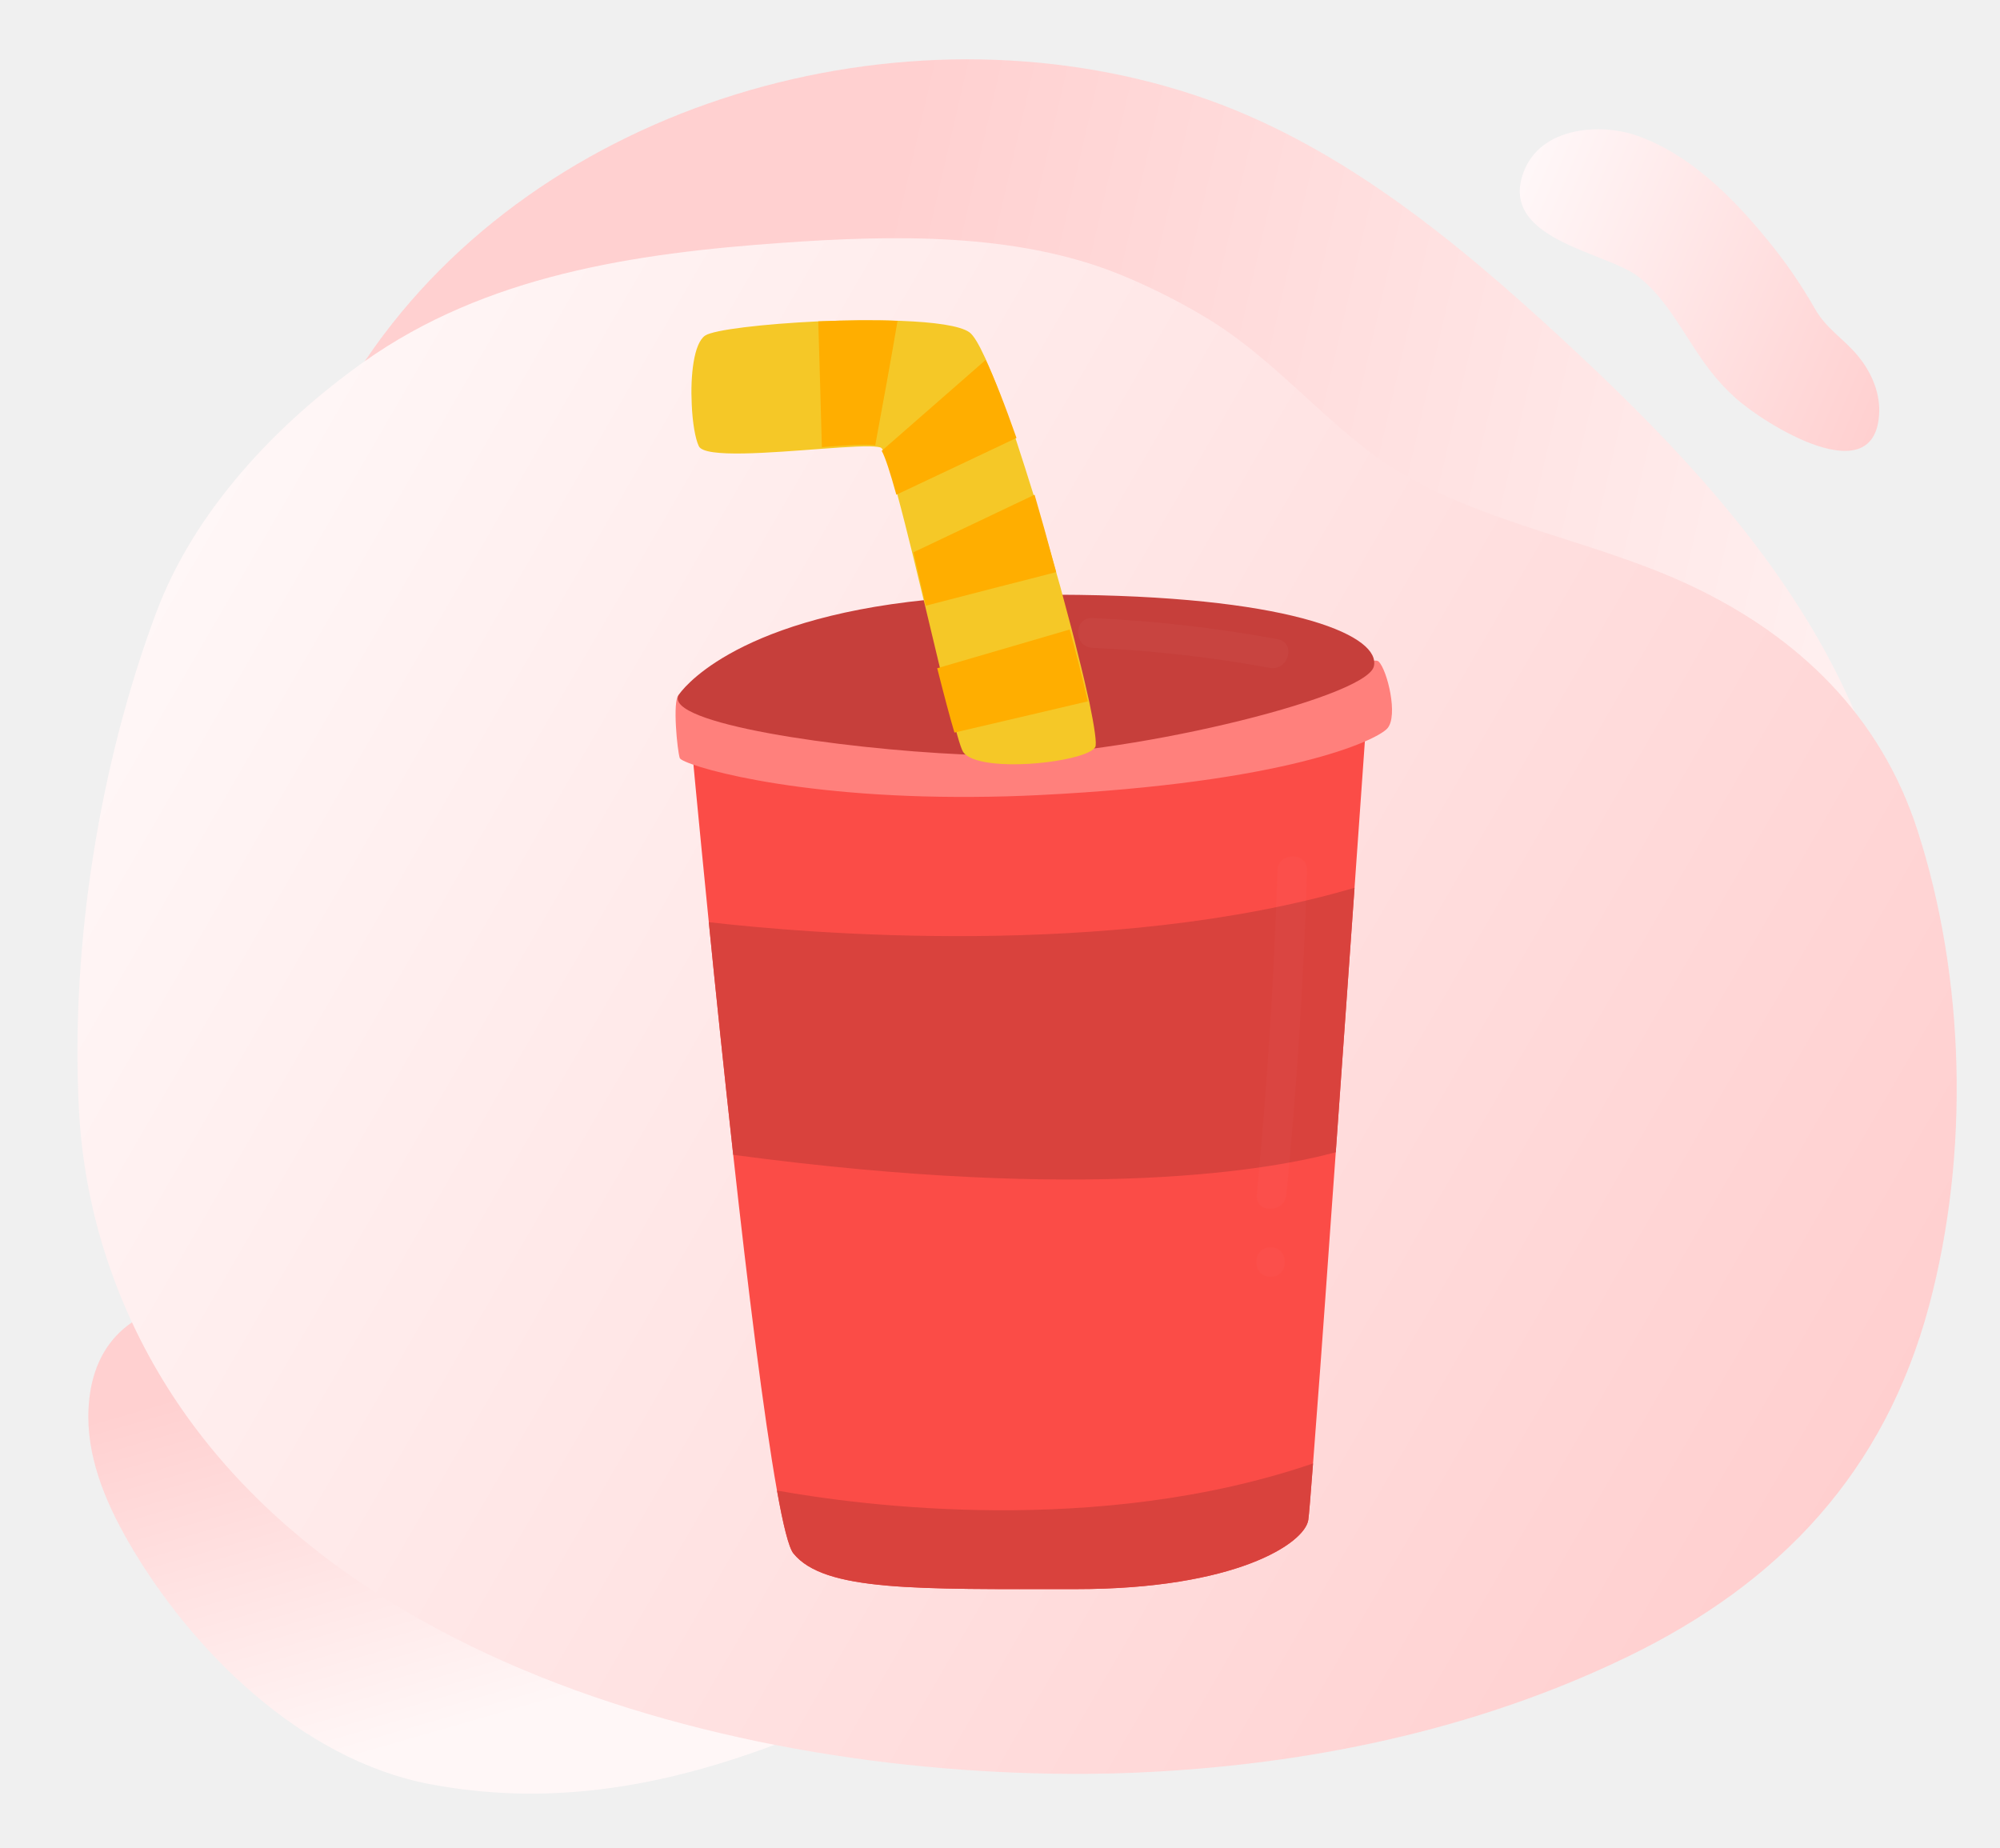
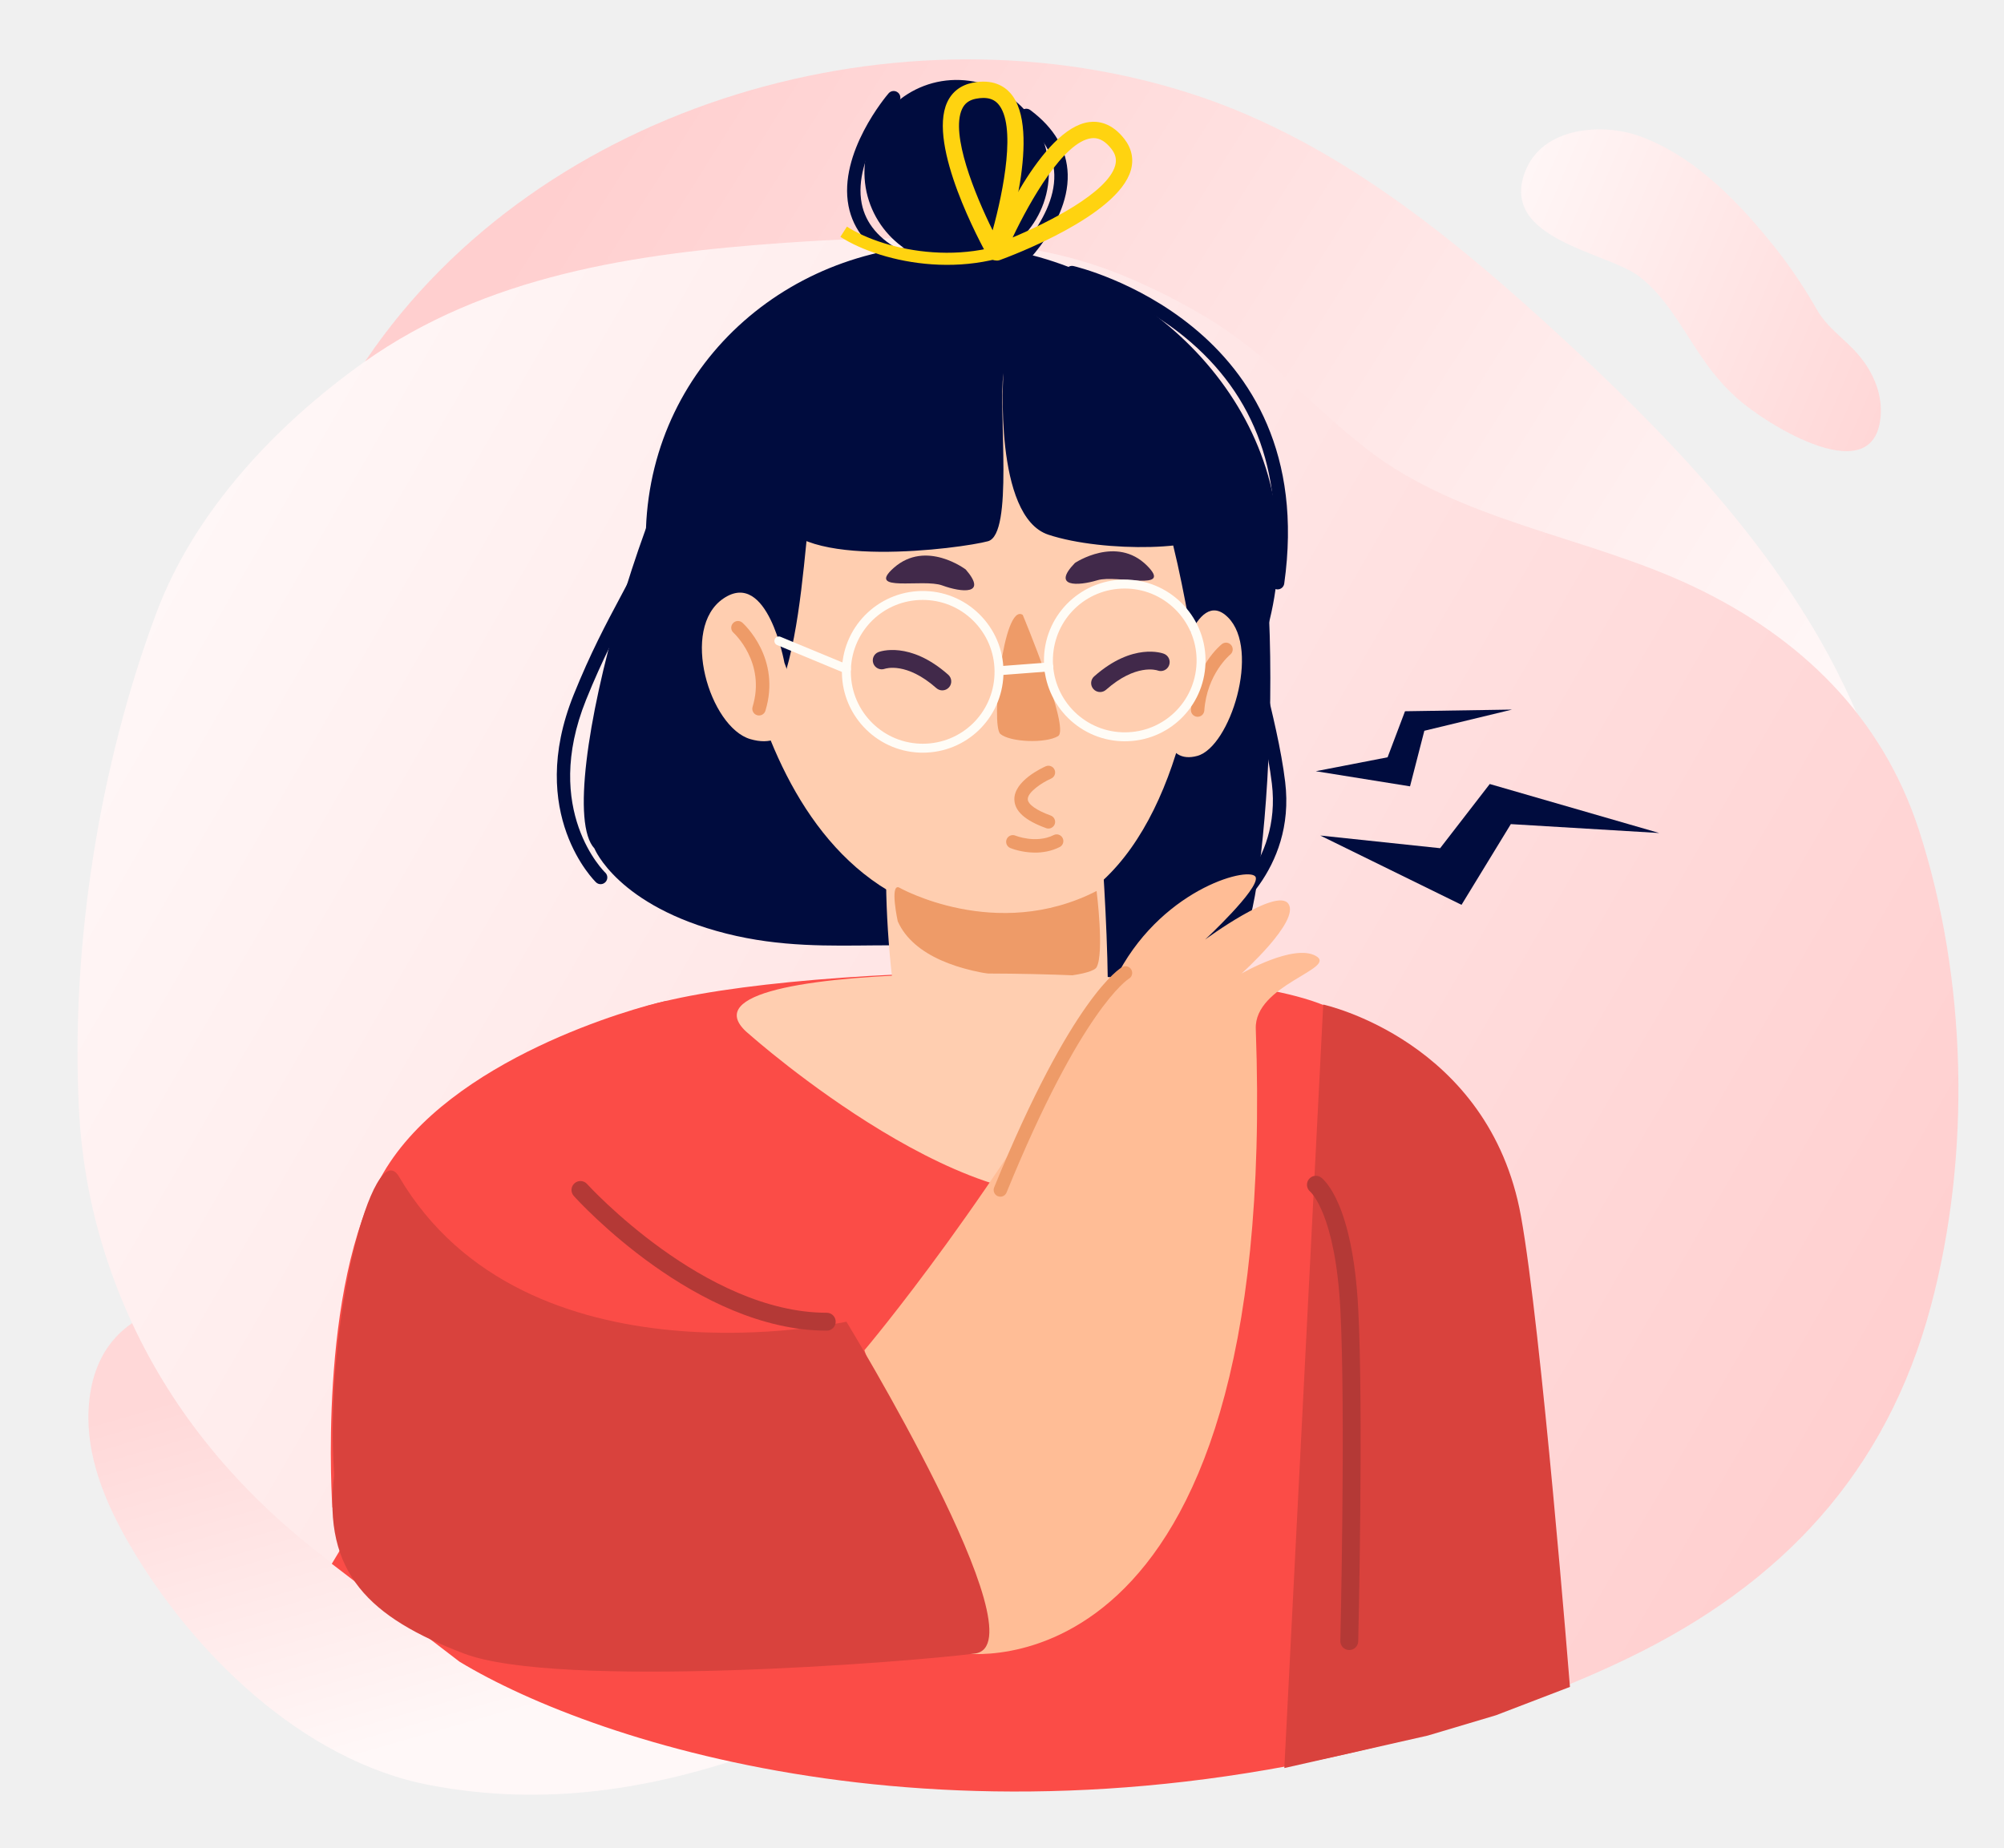
- <svg xmlns="http://www.w3.org/2000/svg" width="275" height="254" viewBox="0 0 275 254" fill="none">
-   <path d="M104.309 240.717C89.653 245.91 74.855 248.309 59.07 245.31C41.477 241.966 26.217 226.91 17.594 211.895C14.39 206.318 11.84 200.086 12.173 193.664C12.949 178.829 26.964 177.171 38.86 179.571C45.566 180.92 51.724 183.992 57.812 187.034C67.919 192.088 79.775 194.574 88.836 201.579C91.877 203.937 94.16 206.769 97.693 208.484C103.189 211.154 109.463 212.415 115.108 214.845C119.927 216.93 125.315 220.36 125.322 225.609C125.323 230.993 119.706 234.423 114.771 236.566C111.278 238.093 107.801 239.486 104.309 240.717Z" fill="url(#paint0_linear)" />
-   <path d="M50.364 49.362C74.373 13.98 124.019 -0.227 164.261 13.076C183.666 19.494 199.928 32.858 214.928 46.732C228.15 58.959 240.976 72.148 250.006 87.867C256.171 98.597 260.584 111.458 263.7 123.466C268.358 141.444 264.127 164.61 240.887 162.912C235.434 162.515 230.716 160.554 225.617 158.839C221.491 157.448 217.449 158.282 213.166 157.603C202.386 155.896 192 151.927 182.18 147.278C162.166 137.795 143.879 124.912 123.297 116.602C106.429 109.801 88.416 106.289 70.229 106.257C62.557 106.244 54.489 106.781 47.626 103.351C30.709 94.887 38.316 72.065 44.634 59.226C46.308 55.807 48.223 52.51 50.364 49.362Z" fill="url(#paint1_linear)" />
-   <path d="M238.61 54.703C242.563 58.283 258.093 68.056 258.392 56.587C258.462 53.73 257.166 50.956 255.403 48.863C253.385 46.461 251.097 45.202 249.522 42.404C247.594 39.025 245.399 35.85 242.966 32.919C237.993 26.819 232.186 21.182 225.14 18.671C220.199 16.911 211.832 17.354 209.485 23.687C206.065 32.907 220.687 34.596 225.147 37.956C229.379 41.136 231.776 46.601 235.128 50.944C236.188 52.313 237.353 53.572 238.61 54.703Z" fill="url(#paint2_linear)" />
-   <path d="M165.516 43.488C173.888 48.418 180.169 55.796 187.802 61.738C200.511 71.63 217.93 73.653 232.504 80.532C247.364 87.551 258.585 98.459 263.659 114.18C270.213 134.472 270.836 158.603 265.268 179.465C259.135 202.428 244.734 217.682 223.677 227.854C202.633 238.021 179.32 242.765 156.069 243.744C153.826 243.84 151.586 243.892 149.337 243.906C98.825 244.2 31.592 226.42 14.395 172.158C14.237 171.663 14.086 171.167 13.934 170.664C12.162 164.619 11.12 158.383 10.831 152.09C9.749 129.78 13.654 105.156 21.476 84.241C26.736 70.161 38.064 58.256 50.001 49.773C66.772 37.855 87.236 34.814 107.603 33.384C122.684 32.326 139.646 31.939 153.908 37.708C157.917 39.342 161.797 41.274 165.516 43.488Z" fill="url(#paint3_linear)" />
-   <path d="M187.879 98.962C187.879 98.962 187.199 108.555 186.248 122.069C185.499 132.679 184.577 145.707 183.668 158.434C183.448 161.558 183.219 164.656 183.002 167.698C182.483 175.049 181.981 182.056 181.532 188.144C181.138 193.263 180.8 197.746 180.544 201.224C180.203 205.681 179.973 208.507 179.888 208.996C179.389 212.228 169.878 218.503 147.969 218.503C126.07 218.503 113.327 218.844 109.087 213.587C108.451 212.786 107.68 209.675 106.836 204.946C105.002 194.677 102.8 176.815 100.817 158.788C99.58 147.594 98.412 136.348 97.46 126.798C95.98 112.017 94.989 101.342 94.989 101.342L121.601 100.662L155.439 99.793L187.879 98.962Z" fill="#FB4C47" />
-   <path d="M186.25 122.07C185.501 132.679 184.579 145.708 183.67 158.434C175.194 160.732 150.078 165.392 100.819 158.789C99.582 147.595 98.414 136.348 97.462 126.799C110.425 128.292 152.412 131.974 186.25 122.07Z" fill="#D9423D" />
-   <path d="M180.544 201.225C180.202 205.679 179.973 208.507 179.891 208.996C179.388 212.229 169.878 218.504 147.969 218.504C126.07 218.504 113.33 218.845 109.09 213.588C108.45 212.783 107.679 209.676 106.836 204.947C118.397 207.027 150.916 211.343 180.544 201.225Z" fill="#D9423D" />
-   <path d="M190.757 100.159C189.238 101.843 176.849 107.628 143.051 109.315C139.887 109.476 136.829 109.558 133.937 109.571C108.481 109.775 93.766 105.131 93.467 104.235C93.129 103.201 92.45 96.408 93.306 95.568L93.319 95.555C94.137 94.859 103.834 99.847 131.735 99.03C135.175 98.935 138.88 98.745 142.887 98.446C175.721 96.014 186.248 91.003 188.936 90.839C189.251 90.813 189.455 90.852 189.579 90.977C190.757 92.171 192.293 98.446 190.757 100.159Z" fill="#FF807C" />
-   <path d="M188.898 91.655C187.717 96.082 153.403 104.234 136.597 103.879C135.252 103.853 133.827 103.814 132.347 103.732C115.394 102.957 91.266 99.466 93.304 95.567L93.318 95.554C93.534 95.212 100.331 85.229 127.402 82.486C129.046 82.322 130.769 82.187 132.564 82.079C133.499 82.01 134.451 81.967 135.429 81.915C135.606 81.915 135.783 81.915 135.96 81.902C136.938 81.859 137.943 81.833 138.976 81.82C140.171 81.793 141.339 81.78 142.478 81.78C175.039 81.547 188.366 86.696 188.937 90.838C188.977 91.123 188.967 91.396 188.898 91.655Z" fill="#C63F3B" />
-   <path d="M150.592 102.733C150.057 103.621 147.198 104.403 143.896 104.807C140.645 105.207 136.942 105.224 134.605 104.597C133.552 104.319 132.77 103.92 132.423 103.377C132.235 103.082 131.959 102.262 131.613 101.046C131.007 98.956 130.175 95.683 129.259 91.901C129.155 91.451 129.038 90.996 128.929 90.525C128.382 88.262 127.809 85.826 127.22 83.386C126.856 81.855 126.472 80.324 126.112 78.809C125.903 77.956 125.698 77.118 125.506 76.302C124.762 73.286 124.052 70.451 123.412 68.099C122.601 65.049 121.908 62.786 121.439 61.936C121.335 61.76 121.247 61.638 121.18 61.587C121.076 61.516 120.921 61.482 120.7 61.448C119.471 61.255 116.495 61.448 112.997 61.709C105.971 62.231 96.905 63.013 96.094 61.36C95.593 60.334 95.213 58.07 95.112 55.563C94.92 51.659 95.384 47.204 96.96 46.14C98.155 45.341 105.005 44.541 112.478 44.188C116.357 44.032 120.403 43.982 123.914 44.121C128.382 44.293 131.976 44.764 133.289 45.686C133.861 46.09 134.588 47.326 135.437 49.173C136.649 51.802 138.083 55.647 139.587 60.123C140.469 62.807 141.389 65.697 142.308 68.654C143.203 71.599 144.084 74.611 144.92 77.59C145.058 78.04 145.175 78.477 145.297 78.931C145.455 79.504 145.631 80.08 145.786 80.652C146.321 82.621 146.839 84.556 147.324 86.398C147.616 87.513 147.892 88.578 148.135 89.621C148.807 92.25 149.363 94.618 149.798 96.604C150.504 100.032 150.835 102.317 150.592 102.733Z" fill="#F5C827" />
-   <path d="M149.581 96.431L141.904 98.234L131.237 100.729C130.63 98.707 129.791 95.54 128.868 91.881L139.252 88.849L147.086 86.557C148.114 90.33 148.97 93.753 149.581 96.431Z" fill="#FFAE00" />
-   <path d="M145.22 78.667C143.045 79.225 140.231 79.965 137.363 80.684C133.658 81.643 129.866 82.615 127.296 83.286C126.936 81.696 126.554 80.109 126.194 78.54C125.986 77.656 125.788 76.788 125.597 75.943L134.86 71.541L142.253 68.024C143.144 71.07 144.019 74.191 144.843 77.276C144.98 77.747 145.1 78.196 145.22 78.667Z" fill="#FFAE00" />
-   <path d="M139.768 60.215L132.383 63.712L123.249 68.024C122.421 65.038 121.713 62.822 121.234 61.99L129.272 54.964L135.529 49.49C136.767 52.065 138.231 55.833 139.768 60.215Z" fill="#FFAE00" />
-   <path d="M123.414 44.119C122.999 46.528 122.493 49.485 121.931 52.562C121.402 55.482 120.856 58.488 120.346 61.225C119.178 61.034 116.341 61.225 113.006 61.483L112.775 53.144L112.512 44.19C116.206 44.032 120.067 43.982 123.414 44.119Z" fill="#FFAE00" />
-   <g opacity="0.31">
-     <g opacity="0.31">
-       <path opacity="0.31" d="M150.206 89.069C158.404 89.43 166.516 90.339 174.59 91.826C177.153 92.298 178.252 88.374 175.673 87.898C167.242 86.342 158.768 85.371 150.206 84.993C147.584 84.878 147.591 88.954 150.206 89.069Z" fill="white" />
-     </g>
-   </g>
-   <g opacity="0.3">
-     <g opacity="0.3">
-       <path opacity="0.3" d="M175.647 119.715C175.181 134.598 174.233 149.448 172.808 164.268C172.556 166.877 176.635 166.86 176.881 164.268C178.312 149.448 179.257 134.598 179.723 119.715C179.805 117.093 175.729 117.093 175.647 119.715Z" fill="#FFC7D3" />
-     </g>
-     <g opacity="0.3">
-       <path opacity="0.3" d="M174.704 175.57C177.326 175.57 177.33 171.494 174.704 171.494C172.082 171.494 172.076 175.57 174.704 175.57Z" fill="#FFC7D3" />
-     </g>
-   </g>
+ <svg xmlns="http://www.w3.org/2000/svg" width="270" height="249" viewBox="0 0 270 249" fill="none">
+   <path d="M102.298 236.075C87.924 241.168 73.411 243.521 57.931 240.58C40.677 237.3 25.711 222.534 17.255 207.809C14.113 202.339 11.611 196.228 11.938 189.93C12.699 175.381 26.444 173.755 38.111 176.108C44.688 177.432 50.727 180.444 56.697 183.427C66.609 188.384 78.236 190.822 87.123 197.692C90.105 200.004 92.344 202.782 95.809 204.464C101.199 207.083 107.352 208.319 112.888 210.702C117.615 212.747 122.898 216.111 122.905 221.259C122.906 226.539 117.398 229.903 112.558 232.005C109.132 233.502 105.722 234.868 102.298 236.075Z" fill="url(#paint0_linear)" />
+   <path d="M49.391 48.41C72.937 13.71 121.626 -0.223 161.092 12.824C180.122 19.118 196.071 32.225 210.782 45.831C223.748 57.822 236.328 70.757 245.183 86.172C251.229 96.695 255.557 109.309 258.613 121.085C263.181 138.717 259.032 161.436 236.24 159.771C230.892 159.381 226.266 157.458 221.264 155.776C217.219 154.412 213.254 155.23 209.054 154.564C198.481 152.89 188.296 148.997 178.665 144.438C159.037 135.138 141.103 122.503 120.917 114.353C104.375 107.683 86.71 104.24 68.873 104.208C61.349 104.196 53.437 104.722 46.705 101.358C30.115 93.057 37.576 70.675 43.772 58.084C45.413 54.73 47.291 51.498 49.391 48.41Z" fill="url(#paint1_linear)" />
+   <path d="M234.007 53.648C237.883 57.158 253.114 66.743 253.407 55.495C253.476 52.693 252.205 49.973 250.475 47.921C248.497 45.565 246.253 44.33 244.708 41.586C242.817 38.272 240.665 35.158 238.279 32.284C233.401 26.301 227.706 20.773 220.797 18.311C215.95 16.585 207.745 17.019 205.443 23.23C202.089 32.272 216.43 33.929 220.803 37.224C224.954 40.343 227.304 45.702 230.592 49.962C231.631 51.304 232.774 52.538 234.007 53.648Z" fill="url(#paint2_linear)" />
+   <path d="M162.324 42.65C170.535 47.484 176.694 54.72 184.18 60.548C196.644 70.249 213.727 72.233 228.02 78.98C242.594 85.863 253.598 96.56 258.574 111.978C265.002 131.879 265.613 155.545 260.152 176.004C254.137 198.525 240.014 213.484 219.363 223.46C198.725 233.431 175.862 238.084 153.059 239.044C150.859 239.138 148.662 239.189 146.456 239.203C96.919 239.491 30.982 222.054 14.116 168.839C13.962 168.352 13.814 167.866 13.665 167.373C11.927 161.444 10.905 155.329 10.621 149.157C9.561 127.278 13.39 103.128 21.061 82.617C26.22 68.808 37.33 57.132 49.036 48.813C65.484 37.125 85.553 34.143 105.527 32.74C120.318 31.703 136.953 31.323 150.94 36.981C154.871 38.584 158.676 40.478 162.324 42.65Z" fill="url(#paint3_linear)" />
+   <path d="M193.966 233.12C130.471 251.582 80.419 235.142 61.9 223.933L44.703 210.745L50.656 200.855L87.695 197.558L149.206 194.261L198.812 204.152L208.31 199.322L210.004 216.822C212.262 230.371 210.568 226.984 193.966 233.12Z" fill="#FB4C47" />
+   <path d="M75.901 225.278H184.631C184.631 225.278 194.314 144.155 179.999 136.243C165.686 128.331 98.753 129.985 83.917 136.742C69.082 143.499 75.901 225.278 75.901 225.278Z" fill="#FB4C47" />
+   <path d="M80.922 119.157C80.7 119.157 80.476 119.075 80.303 118.908C80.206 118.819 70.82 109.694 77.292 93.629C79.561 87.996 81.673 84.039 83.535 80.549C86.898 74.253 89.326 69.703 90.441 59.681C90.496 59.186 90.949 58.839 91.438 58.882C91.934 58.938 92.291 59.386 92.235 59.881C91.082 70.25 88.454 75.172 85.13 81.403C83.287 84.851 81.201 88.763 78.966 94.304C72.951 109.238 81.456 117.512 81.541 117.596C81.904 117.939 81.921 118.51 81.577 118.872C81.401 119.06 81.162 119.157 80.922 119.157Z" fill="#000C3E" />
+   <path d="M141.308 23.68C141.05 30.545 135.284 35.903 128.426 35.645C121.568 35.387 116.216 29.614 116.474 22.749C116.732 15.883 122.498 10.525 129.356 10.783C136.213 11.041 141.566 16.814 141.308 23.68Z" fill="#000C3E" />
+   <path d="M80.087 114.341C80.087 114.341 83.187 122.108 97.846 125.812C112.506 129.516 124.545 124.971 135.709 129.953C146.876 134.937 163.824 130.698 167.451 126.111C171.076 121.525 174.203 68.075 165.804 58.475C157.405 48.873 110.581 38.009 99.569 47.754C88.556 57.498 74.007 107.861 80.087 114.341Z" fill="#000C3E" />
+   <path d="M172.212 75.288C171.364 97.912 152.359 115.567 129.758 114.72C107.16 113.871 86.184 93.83 87.032 71.206C87.878 48.581 107.061 32.157 129.659 33.006C152.261 33.852 173.06 52.664 172.212 75.288Z" fill="#000C3E" />
+   <path d="M148.088 109.565C148.088 109.565 150.745 141.49 148.088 145.037C145.431 148.584 128.599 145.925 124.172 145.037C119.742 144.152 117.969 109.565 120.629 109.565C123.285 109.565 147.578 102.446 148.088 109.565Z" fill="#FFCEB0" />
+   <path d="M97.859 72.216C97.859 72.216 99.543 121.976 133.147 124.124C166.751 126.273 166.717 56.162 154.556 49.495C142.394 42.825 91.647 44.076 97.859 72.216Z" fill="#FFCEB0" />
+   <path d="M137.794 82.868C137.794 82.868 144.211 98.183 142.561 99.198C140.909 100.213 136.077 100.033 134.774 98.906C133.47 97.78 135.169 81.153 137.794 82.868Z" fill="#EE9B68" />
+   <path d="M124.319 45.679C124.319 45.679 112.27 51.513 109.977 62.463C107.684 73.416 108.872 101.456 96.105 100.168C96.105 100.168 71.385 44.676 124.319 45.679Z" fill="#000C3E" />
+   <path d="M130.671 45.917C129.578 46.701 143.095 46.67 150.823 56.048C158.552 65.426 160.388 88.865 161.582 89.302C162.777 89.736 167.549 60.256 159.077 51.398C150.603 42.544 136.893 41.459 130.671 45.917Z" fill="#000C3E" />
+   <path d="M121.093 119.587C121.093 119.587 134.168 127.029 147.744 120.074C147.744 120.074 148.799 128.427 147.744 130.354C146.686 132.281 125.186 133.658 120.954 124.162C120.954 124.162 119.872 119.175 121.093 119.587Z" fill="#EE9B68" />
+   <path d="M158.394 91.288C158.394 91.288 161.036 78.809 165.444 83.198C169.85 87.586 165.728 100.64 161.33 101.865C156.932 103.09 155.92 97.731 158.394 91.288Z" fill="#FFCEB0" />
+   <path d="M105.683 89.311C105.683 89.311 103.407 76.648 97.479 80.649C91.551 84.65 95.641 98.011 101.085 99.606C106.526 101.197 108.258 95.945 105.683 89.311Z" fill="#FFCEB0" />
+   <path d="M144.829 75.866C144.829 75.866 150.408 72.117 154.524 76.214C158.142 79.816 150.497 77.398 147.859 78.196C145.222 78.992 141.645 79.146 144.829 75.866Z" fill="#41294A" />
+   <path d="M130.118 76.752C130.118 76.752 124.77 72.679 120.42 76.525C116.595 79.909 124.371 77.946 126.955 78.898C129.54 79.848 133.105 80.215 130.118 76.752Z" fill="#41294A" />
+   <path d="M124.309 80.85C119.085 80.85 114.838 84.947 114.643 90.177C114.443 95.516 118.62 100.023 123.955 100.223L124.324 100.23C129.548 100.23 133.795 96.133 133.99 90.903C134.086 88.316 133.171 85.846 131.413 83.948C129.654 82.05 127.262 80.953 124.68 80.857L124.309 80.85ZM124.324 101.436C124.187 101.436 124.049 101.434 123.91 101.429C117.912 101.202 113.215 96.136 113.439 90.131C113.665 84.112 118.702 79.436 124.724 79.651C127.629 79.76 130.319 80.994 132.294 83.128C134.272 85.263 135.3 88.038 135.194 90.946C134.973 96.828 130.199 101.436 124.324 101.436Z" fill="#FFFCF6" />
+   <path d="M114.045 90.757C113.968 90.757 113.891 90.743 113.814 90.711L104.706 86.935C104.4 86.807 104.253 86.453 104.381 86.146C104.509 85.838 104.86 85.691 105.166 85.821L114.276 89.597C114.582 89.725 114.729 90.077 114.601 90.386C114.505 90.617 114.281 90.757 114.045 90.757Z" fill="#FFFCF6" />
+   <path d="M135.191 50.293C135.191 50.293 133.827 69.613 141.254 72.061C148.68 74.511 163.021 74.265 163.903 71.314C164.784 68.364 149.744 44.624 138.951 40.816C120.025 34.141 102.774 62.078 104.935 69.5C107.095 76.925 129.643 73.894 133.112 72.939C136.583 71.984 134.497 55.625 135.191 50.293Z" fill="#000C3E" />
+   <path d="M135.191 90.949C134.88 90.949 134.615 90.708 134.591 90.392C134.567 90.059 134.815 89.769 135.145 89.743L141.273 89.278C141.61 89.263 141.894 89.499 141.921 89.835C141.945 90.165 141.697 90.454 141.364 90.481L135.239 90.949C135.222 90.949 135.205 90.949 135.191 90.949Z" fill="#FFFCF6" />
+   <path d="M121.128 35.575C120.988 35.575 120.848 35.544 120.716 35.474C117.108 33.612 114.954 31.015 114.323 27.76C112.929 20.598 119.439 12.903 119.719 12.58C120.044 12.201 120.612 12.16 120.991 12.481C121.371 12.806 121.415 13.378 121.089 13.757C121.027 13.829 114.865 21.119 116.096 27.42C116.619 30.101 118.452 32.272 121.542 33.868C121.985 34.097 122.161 34.642 121.932 35.086C121.771 35.397 121.455 35.575 121.128 35.575Z" fill="#000C3E" />
+   <path d="M135.462 37.791C135.204 37.791 134.946 37.68 134.768 37.468C134.448 37.084 134.498 36.513 134.881 36.192C134.956 36.132 142.228 29.954 142.047 23.537C141.97 20.805 140.52 18.362 137.733 16.281C137.333 15.982 137.251 15.415 137.55 15.015C137.846 14.617 138.417 14.532 138.812 14.832C142.067 17.262 143.762 20.178 143.854 23.493C144.054 30.788 136.367 37.306 136.04 37.581C135.871 37.721 135.664 37.791 135.462 37.791Z" fill="#000C3E" />
+   <path d="M164.34 124.286C164.048 124.286 163.762 124.144 163.588 123.884C163.309 123.469 163.422 122.909 163.836 122.63C164.195 122.386 172.689 116.55 171.359 105.59C170.841 101.312 169.67 96.54 168.43 91.486C166.274 82.689 164.041 73.593 164.605 65.013C164.636 64.516 165.079 64.116 165.566 64.169C166.065 64.203 166.44 64.632 166.407 65.131C165.862 73.434 168.059 82.39 170.186 91.054C171.436 96.162 172.621 100.987 173.151 105.371C174.62 117.46 165.238 123.867 164.838 124.134C164.687 124.236 164.511 124.286 164.34 124.286Z" fill="#000C3E" />
+   <path d="M172.131 79.431C172.091 79.431 172.05 79.428 172.004 79.421C171.51 79.351 171.168 78.895 171.238 78.401C173.211 64.391 169.272 53.274 159.536 45.362C152.252 39.442 144.313 37.636 144.234 37.619C143.747 37.513 143.439 37.03 143.547 36.541C143.653 36.054 144.137 35.747 144.624 35.853C144.956 35.926 177.958 43.638 173.025 78.652C172.962 79.105 172.577 79.431 172.131 79.431Z" fill="#000C3E" />
+   <path d="M139.458 114.902C137.623 114.902 136.202 114.319 136.11 114.28C135.653 114.087 135.436 113.559 135.628 113.099C135.819 112.641 136.346 112.423 136.806 112.612C136.835 112.624 139.572 113.726 141.961 112.542C142.409 112.315 142.949 112.498 143.173 112.947C143.394 113.393 143.214 113.935 142.766 114.157C141.641 114.719 140.485 114.902 139.458 114.902Z" fill="#EE9B68" />
+   <path d="M102.261 96.422C102.174 96.422 102.085 96.41 101.998 96.384C101.519 96.237 101.252 95.733 101.396 95.255C103.215 89.28 98.865 85.311 98.821 85.269C98.448 84.937 98.417 84.365 98.749 83.994C99.079 83.62 99.655 83.586 100.023 83.919C100.24 84.112 105.277 88.713 103.126 95.781C103.008 96.172 102.649 96.422 102.261 96.422Z" fill="#EE9B68" />
+   <path d="M161.356 96.599C161.334 96.599 161.313 96.599 161.294 96.597C160.795 96.561 160.419 96.129 160.455 95.632C160.865 89.852 164.471 86.924 164.622 86.804C165.02 86.493 165.576 86.558 165.889 86.948C166.2 87.337 166.135 87.906 165.75 88.217C165.718 88.243 162.609 90.807 162.257 95.757C162.223 96.235 161.826 96.599 161.356 96.599Z" fill="#EE9B68" />
+   <path d="M101.086 139.504C101.086 139.504 132.187 167.134 149.525 159.934C166.861 152.733 171.984 135.817 163.269 133.227C154.555 130.637 87.457 128.679 101.086 139.504Z" fill="#FFCEB0" />
+   <path d="M141.255 111.661C141.154 111.661 141.05 111.645 140.949 111.608C138.119 110.581 136.719 109.33 136.666 107.777C136.582 105.242 140.45 103.465 140.891 103.27C141.344 103.069 141.879 103.274 142.081 103.733C142.281 104.188 142.076 104.724 141.618 104.926C140.33 105.495 138.439 106.778 138.473 107.716C138.494 108.396 139.651 109.214 141.561 109.906C142.03 110.077 142.274 110.596 142.105 111.063C141.97 111.432 141.623 111.661 141.255 111.661Z" fill="#EE9B68" />
+   <path d="M126.957 93.038C126.673 93.038 126.389 92.937 126.16 92.737C122.128 89.168 119.321 90.094 119.203 90.133C118.584 90.355 117.895 90.034 117.667 89.419C117.438 88.802 117.736 88.119 118.348 87.88C118.517 87.813 122.547 86.32 127.754 90.928C128.253 91.37 128.301 92.134 127.86 92.631C127.622 92.901 127.289 93.038 126.957 93.038Z" fill="#41294A" />
+   <path d="M148.215 93.264C147.882 93.264 147.552 93.126 147.311 92.856C146.871 92.357 146.919 91.595 147.417 91.154C152.632 86.541 156.655 88.038 156.823 88.106C157.442 88.347 157.751 89.046 157.507 89.666C157.269 90.283 156.58 90.587 155.966 90.358C155.821 90.308 153.022 89.415 149.012 92.963C148.783 93.163 148.499 93.264 148.215 93.264Z" fill="#41294A" />
+   <path d="M223.55 112.262L200.715 105.659L194.031 114.309L177.883 112.602L196.912 121.939L203.555 111.063L223.55 112.262Z" fill="#000C3E" />
+   <path d="M203.717 95.628L189.298 95.852L186.95 102.057L177.276 103.933L189.973 105.973L191.902 98.483L203.717 95.628Z" fill="#000C3E" />
+   <path d="M151.53 79.314C146.305 79.314 142.059 83.411 141.864 88.641C141.664 93.982 145.84 98.487 151.176 98.687L151.544 98.694C156.769 98.694 161.016 94.597 161.211 89.367C161.411 84.028 157.231 79.521 151.898 79.321L151.53 79.314ZM151.544 99.9C151.405 99.9 151.267 99.898 151.128 99.893C145.132 99.666 140.435 94.6 140.659 88.598C140.886 82.576 145.918 77.905 151.947 78.115C157.942 78.342 162.637 83.408 162.415 89.41C162.196 95.292 157.419 99.9 151.544 99.9Z" fill="#FFFCF6" />
+   <path d="M116.465 181.964C116.465 181.964 134.774 160.37 150.763 130.962C157.028 119.436 168.766 116.636 169.192 118.252C169.618 119.87 162.371 126.617 162.371 126.617C162.371 126.617 172.03 119.489 173.595 121.813C175.161 124.138 167.275 131.199 167.275 131.199C167.275 131.199 174.308 127.126 177.293 128.833C180.277 130.54 168.978 132.708 169.192 138.65C172.473 229.899 129.487 222.788 129.487 222.788L116.465 181.964Z" fill="#FFBD96" />
+   <path d="M134.778 161.273C134.665 161.273 134.549 161.252 134.436 161.206C133.976 161.018 133.754 160.49 133.942 160.027C144.463 134.241 150.936 130.472 151.205 130.325C151.644 130.084 152.19 130.25 152.431 130.684C152.67 131.121 152.511 131.666 152.082 131.907C151.959 131.981 145.718 135.946 135.614 160.711C135.471 161.061 135.132 161.273 134.778 161.273Z" fill="#EE9B68" />
+   <path d="M106.854 198.223L44.781 203.179C44.781 203.179 42.697 173.426 51.65 158.065C60.604 142.704 85.565 135.755 89.74 134.894C93.914 134.033 106.854 198.223 106.854 198.223Z" fill="#FB4C47" />
+   <path d="M178.28 135.379C178.28 135.379 200.62 140.218 204.915 163.873C207.663 178.996 211.52 227.337 211.52 227.337L201.534 231.165L192.358 233.899L173.039 238.274L178.28 135.379Z" fill="#D9423D" />
+   <path d="M114.038 178.12C114.038 178.12 140.578 221.634 131.35 222.84C122.122 224.046 75.152 227.663 62.506 222.84C49.86 218.017 43.417 212.051 45.026 198.774C43.606 178.12 50.381 152.836 53.749 158.561C70.87 187.669 114.038 178.12 114.038 178.12Z" fill="#D9423D" />
+   <path d="M111.388 179.326C93.852 179.326 77.976 161.918 77.309 161.177C76.863 160.683 76.902 159.919 77.396 159.475C77.889 159.029 78.651 159.067 79.096 159.562C79.253 159.735 94.931 176.915 111.388 176.915C112.052 176.915 112.592 177.455 112.592 178.12C112.592 178.786 112.052 179.326 111.388 179.326Z" fill="#B43936" />
+   <path d="M181.789 222.37H181.76C181.096 222.353 180.568 221.801 180.585 221.136C180.592 220.827 181.31 190.187 180.587 176.444C179.908 163.536 176.57 160.637 176.536 160.608C176.032 160.193 175.938 159.444 176.338 158.927C176.733 158.416 177.458 158.298 177.988 158.684C178.422 159.005 182.249 162.205 182.991 176.316C183.721 190.153 183.001 220.885 182.994 221.194C182.977 221.849 182.442 222.37 181.789 222.37Z" fill="#B43936" />
+   <path d="M132.501 13.199C132.184 13.199 131.84 13.236 131.467 13.309C130.558 13.492 129.969 13.933 129.616 14.7C128.039 18.112 131.363 26.239 133.738 31.041C135.206 25.714 136.965 16.811 134.479 14.005C134.001 13.466 133.349 13.199 132.501 13.199ZM134.015 35.048C133.62 35.048 133.25 34.835 133.055 34.483C132.215 32.977 124.929 19.602 127.618 13.778C128.265 12.378 129.447 11.469 131.037 11.152C133.745 10.612 135.3 11.613 136.126 12.546C140.444 17.421 135.625 32.58 135.062 34.293C134.924 34.707 134.556 35.002 134.121 35.043C134.086 35.047 134.05 35.048 134.015 35.048Z" fill="#FFD310" />
+   <path d="M147.333 18.611C147.229 18.611 147.124 18.617 147.018 18.633C143.3 19.128 138.808 27.013 136.433 32.002C141.37 29.923 149.201 25.952 150.241 22.342C150.475 21.529 150.318 20.81 149.75 20.077C148.985 19.093 148.193 18.611 147.333 18.611ZM134.322 35.118C134.026 35.118 133.736 35 133.526 34.779C133.224 34.462 133.137 33.998 133.305 33.594C134 31.931 140.271 17.313 146.727 16.452C147.964 16.287 149.793 16.546 151.486 18.726C152.482 20.007 152.783 21.468 152.356 22.95C150.579 29.113 136.317 34.462 134.698 35.052C134.575 35.097 134.448 35.118 134.322 35.118Z" fill="#FFD310" />
+   <path d="M113.666 31.232C119.011 34.667 131.226 37.34 140.77 31.232" stroke="#FFD310" stroke-width="1.631" />
  <defs>
-     <linearGradient id="paint0_linear" x1="10.872" y1="195.712" x2="26.078" y2="248.511" gradientUnits="userSpaceOnUse">
-       <stop stop-color="#FFD0D0" />
-       <stop offset="1" stop-color="#FFF7F7" />
+     <linearGradient id="paint0_linear" x1="10.662" y1="191.938" x2="25.575" y2="243.719" gradientUnits="userSpaceOnUse">
+       <stop stop-color="#FFD8D8" />
+       <stop offset="1" stop-color="#FFF8F8" />
    </linearGradient>
-     <linearGradient id="paint1_linear" x1="294.898" y1="54.516" x2="124.706" y2="15.216" gradientUnits="userSpaceOnUse">
-       <stop stop-color="#FFF7F7" />
-       <stop offset="1" stop-color="#FFD0D0" />
+     <linearGradient id="paint1_linear" x1="259.25" y1="79.414" x2="102.754" y2="-19.38" gradientUnits="userSpaceOnUse">
+       <stop stop-color="#FFF8F8" />
+       <stop offset="1" stop-color="#FFCFCF" />
    </linearGradient>
-     <linearGradient id="paint2_linear" x1="258.795" y1="56.386" x2="200.404" y2="31.446" gradientUnits="userSpaceOnUse">
-       <stop stop-color="#FFD0D0" />
-       <stop offset="1" stop-color="#FFFBFC" />
+     <linearGradient id="paint2_linear" x1="253.802" y1="55.298" x2="196.538" y2="30.839" gradientUnits="userSpaceOnUse">
+       <stop stop-color="#FFD7D7" />
+       <stop offset="1" stop-color="#FFF9F9" />
    </linearGradient>
-     <linearGradient id="paint3_linear" x1="245.613" y1="220.85" x2="10.879" y2="84.917" gradientUnits="userSpaceOnUse">
+     <linearGradient id="paint3_linear" x1="240.876" y1="216.592" x2="10.668" y2="83.279" gradientUnits="userSpaceOnUse">
      <stop stop-color="#FFCFCF" />
      <stop offset="1" stop-color="#FFF8F8" />
    </linearGradient>
  </defs>
</svg>
